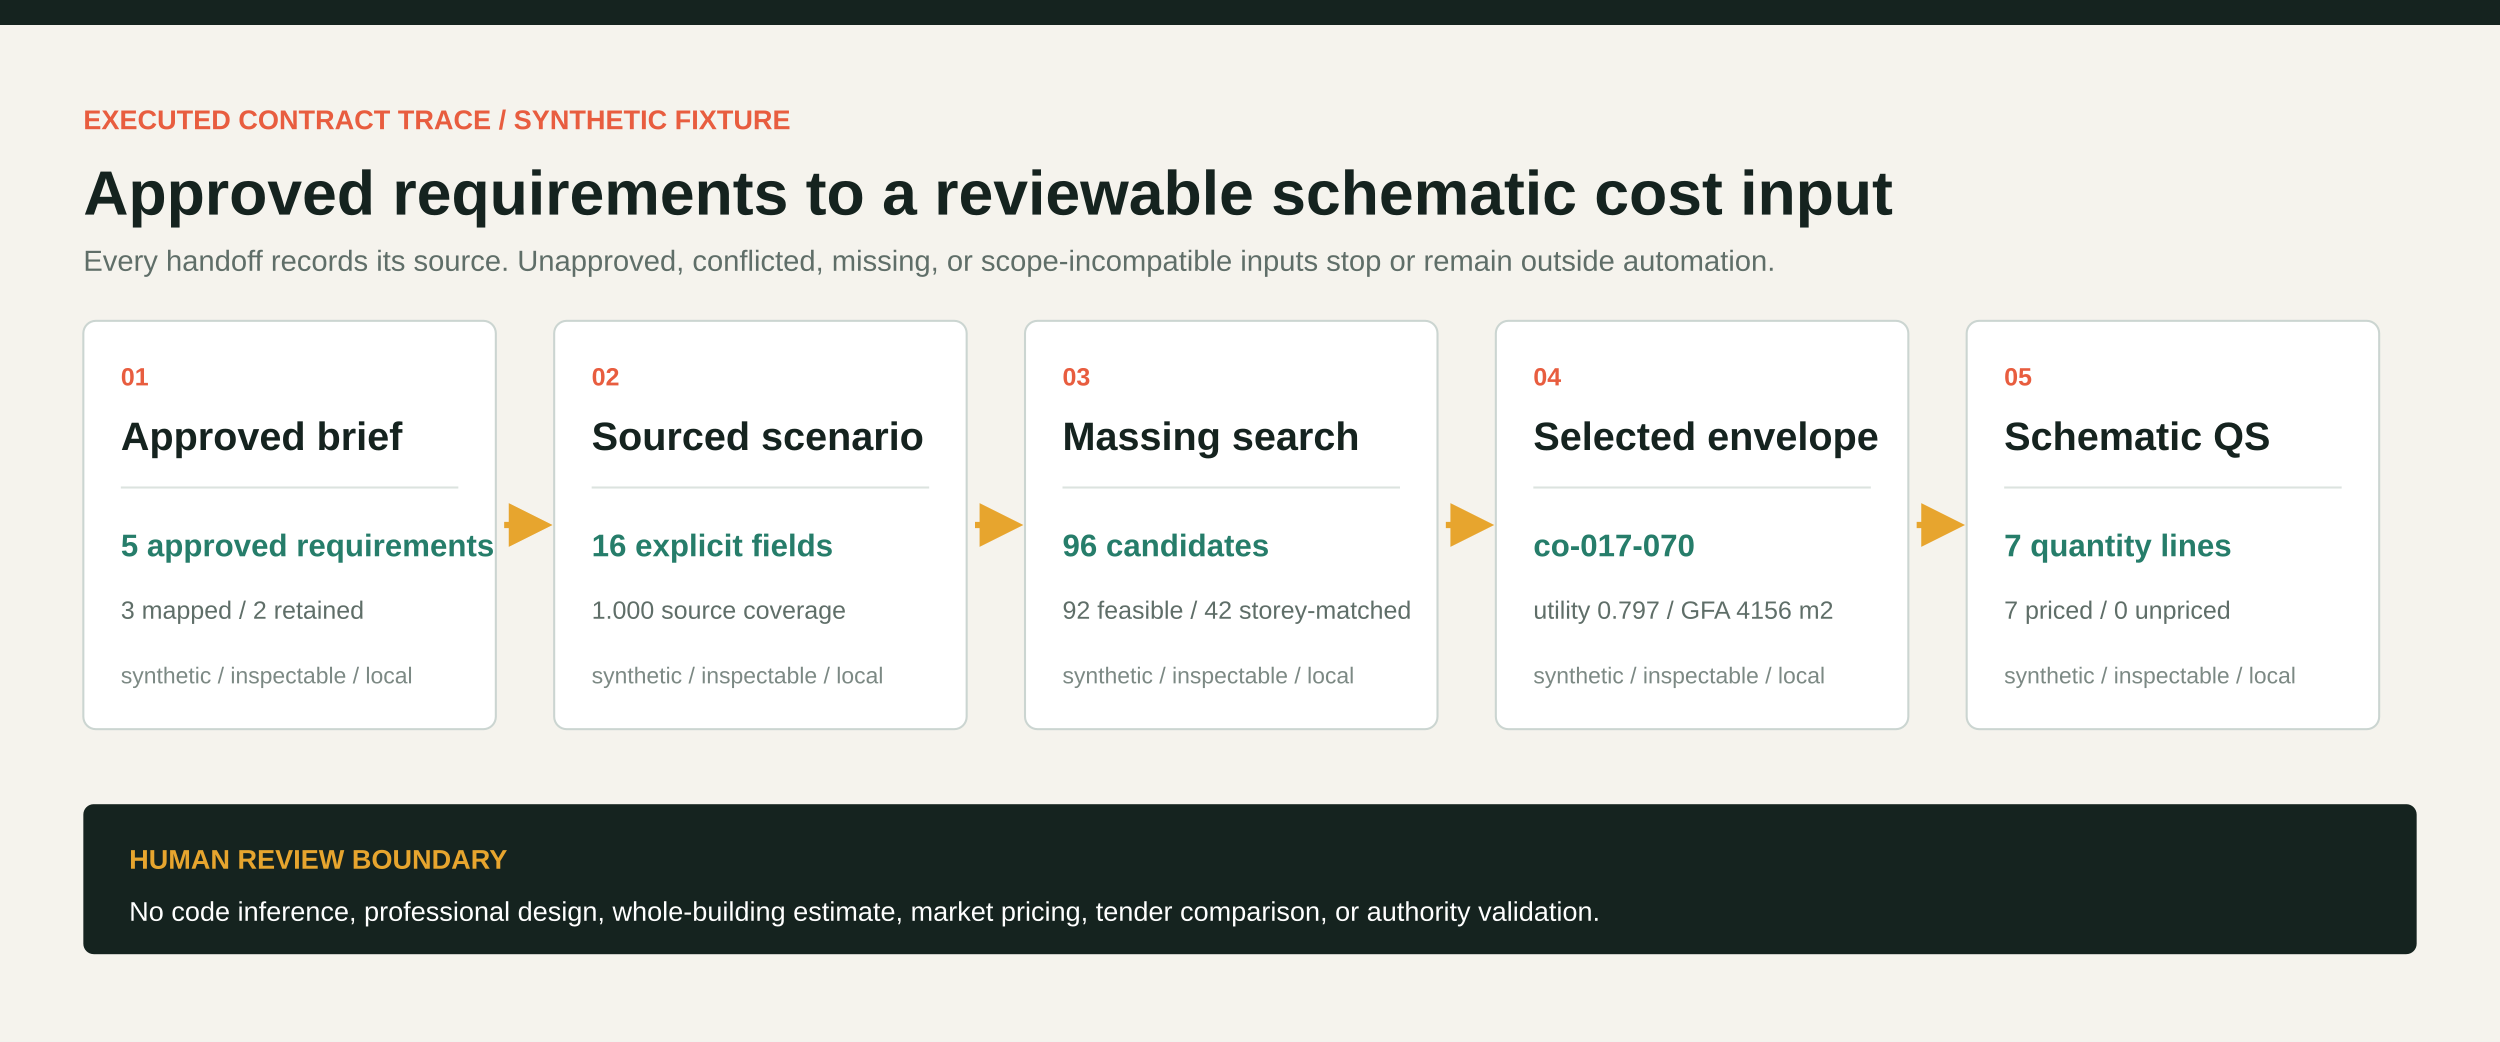
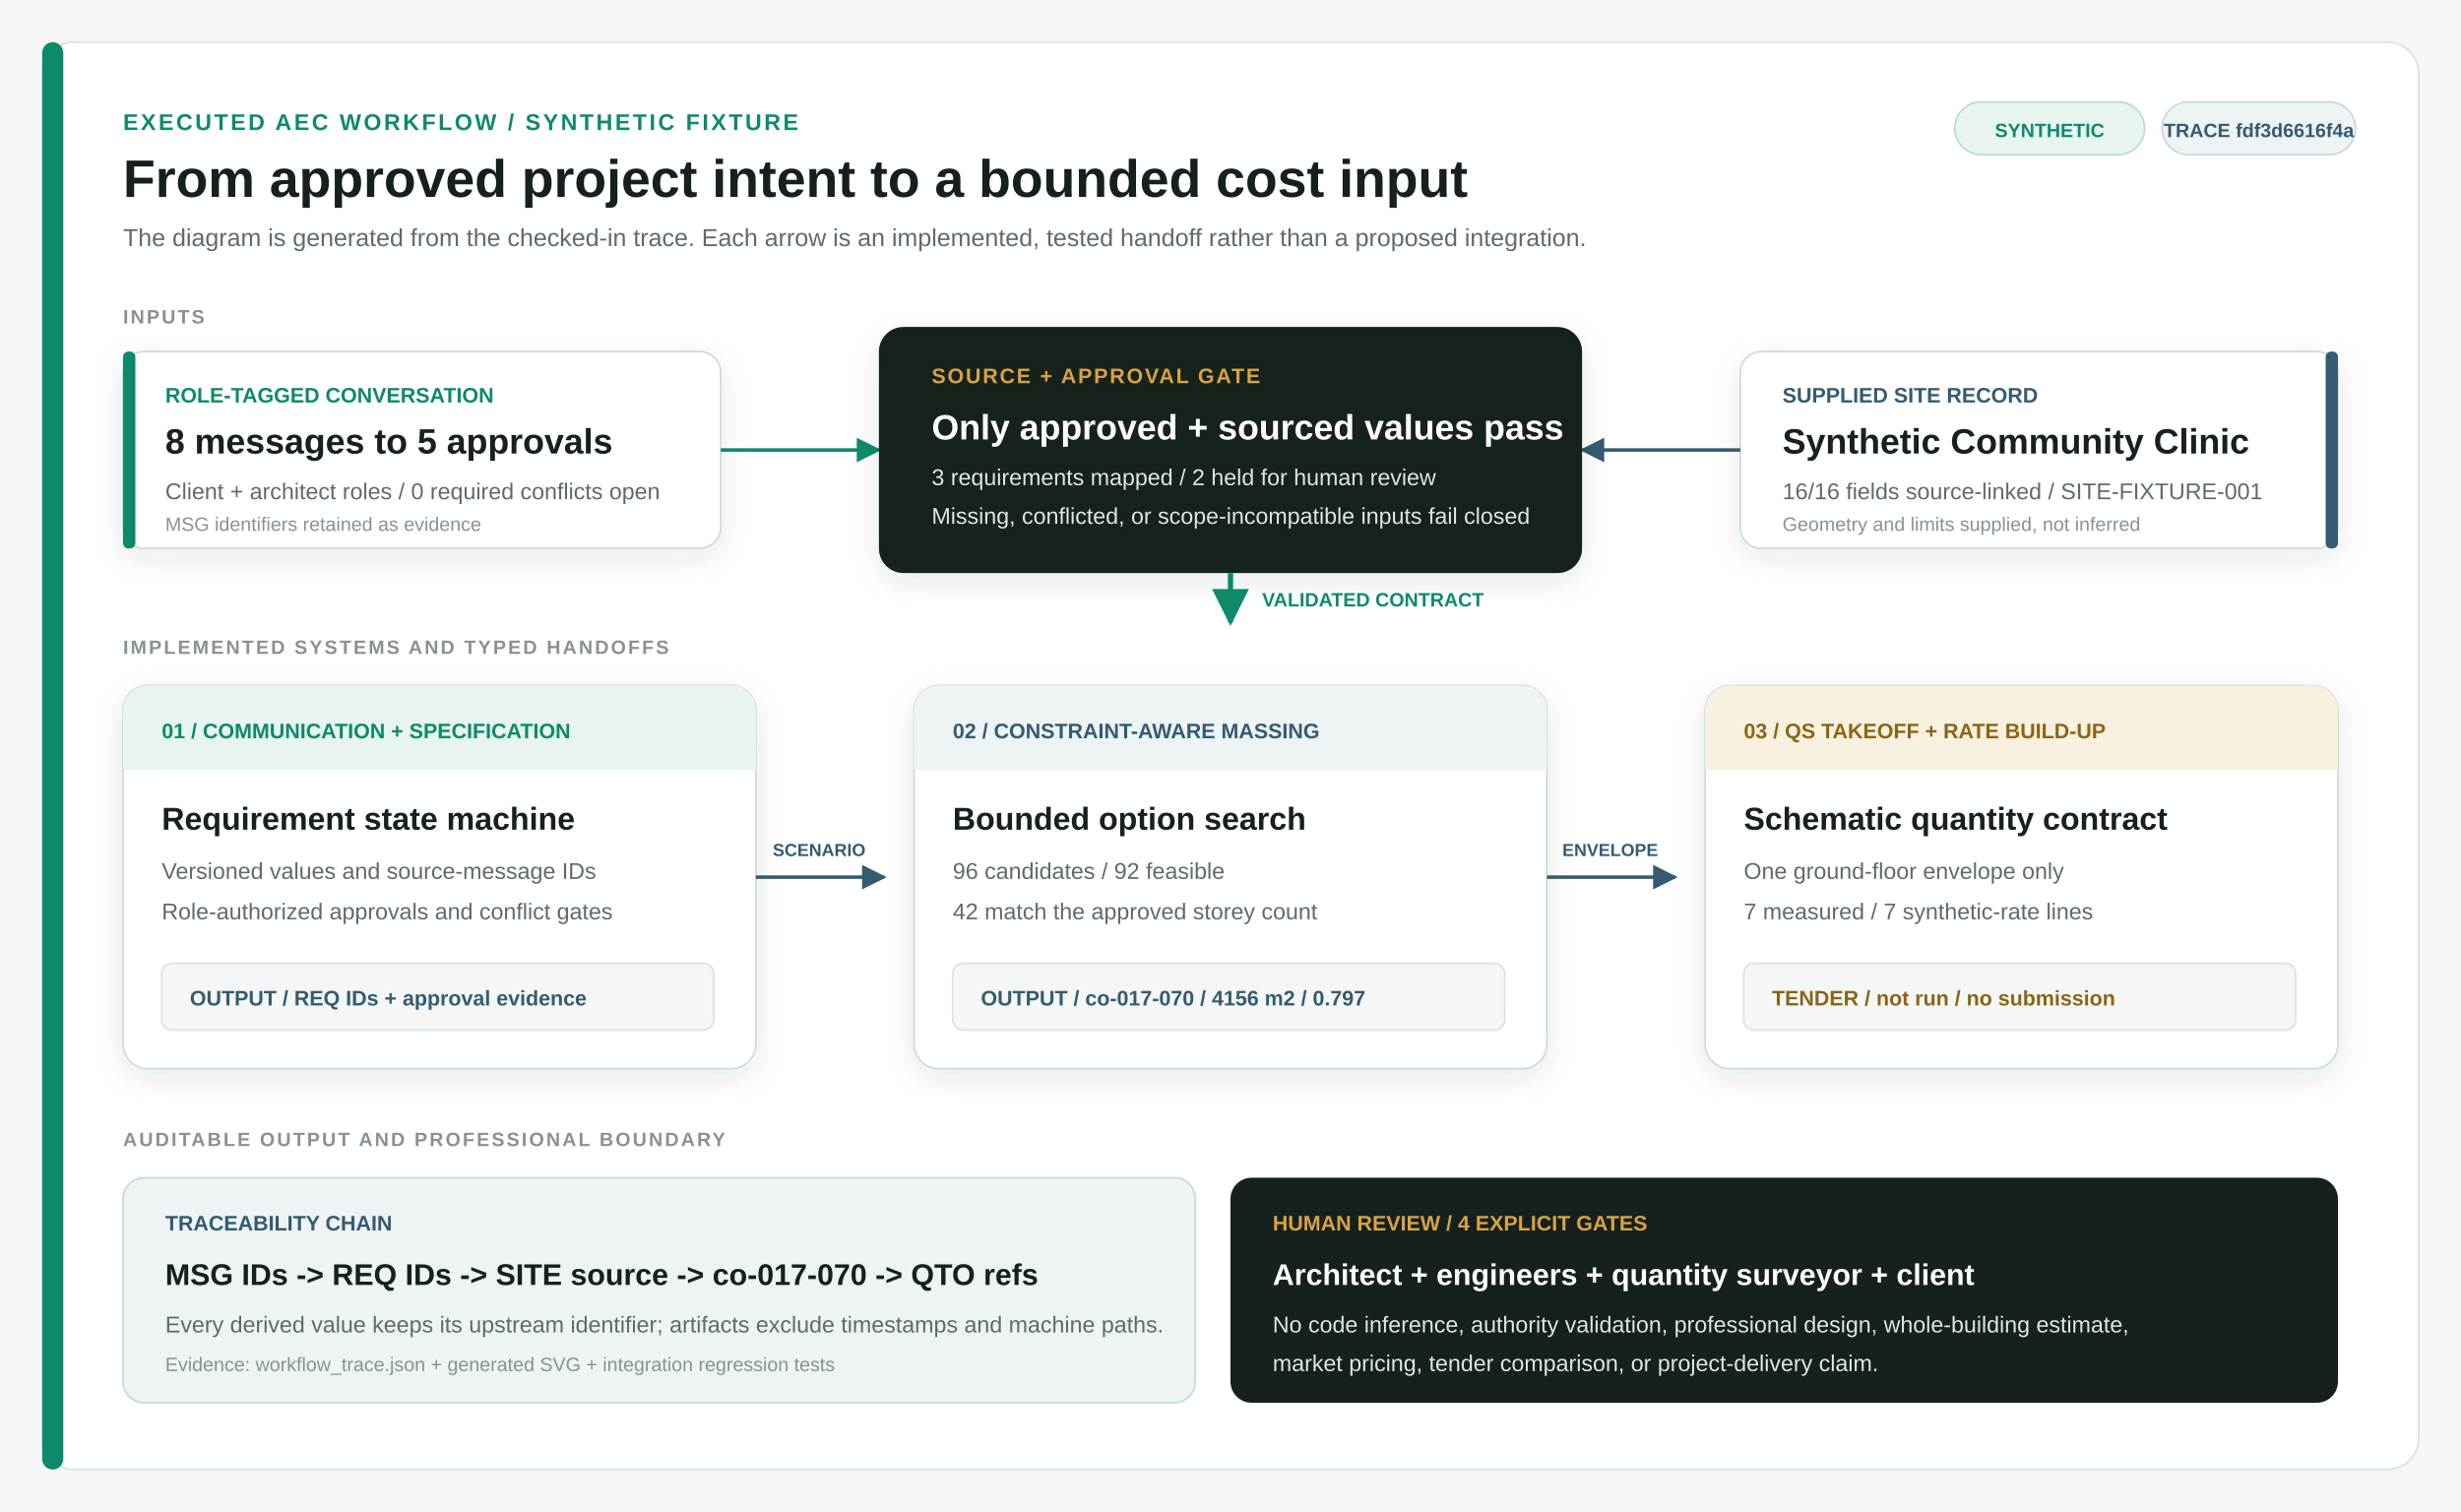
- <svg xmlns="http://www.w3.org/2000/svg" width="1200" height="500" viewBox="0 0 1200 500" role="img" aria-labelledby="title desc">
+ <svg xmlns="http://www.w3.org/2000/svg" width="1400" height="860" viewBox="0 0 1400 860" role="img" aria-labelledby="title desc">
  <defs>
-     <marker id="arrow" viewBox="0 0 10 10" refX="8" refY="5" markerWidth="7" markerHeight="7" orient="auto-start-reverse">
-       <path d="M 0 0 L 10 5 L 0 10 z" fill="#e7a52e" />
+     <filter id="shadow" x="-10%" y="-10%" width="120%" height="130%">
+       <feDropShadow dx="0" dy="5" stdDeviation="8" flood-color="#17352d" flood-opacity="0.10" />
+     </filter>
+     <marker id="arrow-green" viewBox="0 0 10 10" refX="9" refY="5" markerWidth="7" markerHeight="7" orient="auto-start-reverse">
+       <path d="M0,0 L10,5 L0,10 z" fill="#0e8a6b" />
+     </marker>
+     <marker id="arrow-blue" viewBox="0 0 10 10" refX="9" refY="5" markerWidth="7" markerHeight="7" orient="auto-start-reverse">
+       <path d="M0,0 L10,5 L0,10 z" fill="#345b70" />
    </marker>
  </defs>
-   <rect width="1200" height="500" fill="#f5f3ed" />
-   <rect x="0" y="0" width="1200" height="12" fill="#15231f" />
-   <text x="40" y="62" font-family="Arial, sans-serif" font-size="13" font-weight="700" fill="#e85d3f">EXECUTED CONTRACT TRACE / SYNTHETIC FIXTURE</text>
-   <text x="40" y="103" font-family="Arial, sans-serif" font-size="30" font-weight="700" fill="#15231f">Approved requirements to a reviewable schematic cost input</text>
-   <text x="40" y="130" font-family="Arial, sans-serif" font-size="14" fill="#5f6e68">Every handoff records its source. Unapproved, conflicted, missing, or scope-incompatible inputs stop or remain outside automation.</text>
-   <g transform="translate(40,154)">
-     <rect width="198" height="196" rx="6" fill="#ffffff" stroke="#cbd5d1" />
-     <text x="18" y="31" font-family="Arial, sans-serif" font-size="12" font-weight="700" fill="#e85d3f">01</text>
-     <text x="18" y="62" font-family="Arial, sans-serif" font-size="19" font-weight="700" fill="#15231f">Approved brief</text>
-     <line x1="18" y1="80" x2="180" y2="80" stroke="#dce3df" />
-     <text x="18" y="113" font-family="Arial, sans-serif" font-size="15" font-weight="700" fill="#267d6a">5 approved requirements</text>
-     <text x="18" y="143" font-family="Arial, sans-serif" font-size="12" fill="#5f6e68">3 mapped / 2 retained</text>
-     <text x="18" y="174" font-family="Arial, sans-serif" font-size="11" fill="#7c8984">synthetic / inspectable / local</text>
+   <rect width="1400" height="860" fill="#f4f7f6" />
+   <rect x="24" y="24" width="1352" height="812" rx="18" fill="#ffffff" stroke="#d9e4df" />
+   <rect x="24" y="24" width="12" height="812" rx="6" fill="#0e8a6b" />
+   <text x="70" y="74" font-family="Arial, sans-serif" font-size="13" font-weight="700" letter-spacing="1.4" fill="#0e8a6b">EXECUTED AEC WORKFLOW / SYNTHETIC FIXTURE</text>
+   <text x="70" y="112" font-family="Arial, sans-serif" font-size="30" font-weight="700" fill="#16201d">From approved project intent to a bounded cost input</text>
+   <text x="70" y="140" font-family="Arial, sans-serif" font-size="14" fill="#5d6c66">The diagram is generated from the checked-in trace. Each arrow is an implemented, tested handoff rather than a proposed integration.</text>
+   <rect x="1112" y="58" width="108" height="30" rx="15" fill="#e8f4ef" stroke="#b9ddcf" />
+   <text x="1166" y="78" text-anchor="middle" font-family="Arial, sans-serif" font-size="11" font-weight="700" fill="#0e8a6b">SYNTHETIC</text>
+   <rect x="1230" y="58" width="110" height="30" rx="15" fill="#eef3f6" stroke="#c9d7df" />
+   <text x="1285" y="78" text-anchor="middle" font-family="Arial, sans-serif" font-size="11" font-weight="700" fill="#345b70">TRACE fdf3d6616f4a</text>
+   <text x="70" y="184" font-family="Arial, sans-serif" font-size="11" font-weight="700" letter-spacing="1.2" fill="#87938e">INPUTS</text>
+   <g filter="url(#shadow)">
+     <rect x="70" y="200" width="340" height="112" rx="12" fill="#ffffff" stroke="#cddbd5" />
+     <rect x="70" y="200" width="7" height="112" rx="3" fill="#0e8a6b" />
+     <text x="94" y="229" font-family="Arial, sans-serif" font-size="12" font-weight="700" fill="#0e8a6b">ROLE-TAGGED CONVERSATION</text>
+     <text x="94" y="258" font-family="Arial, sans-serif" font-size="20" font-weight="700" fill="#16201d">8 messages to 5 approvals</text>
+     <text x="94" y="284" font-family="Arial, sans-serif" font-size="13" fill="#5d6c66">Client + architect roles / 0 required conflicts open</text>
+     <text x="94" y="302" font-family="Arial, sans-serif" font-size="11" fill="#87938e">MSG identifiers retained as evidence</text>
  </g>
-   <path d="M 242 252 H 261" stroke="#e7a52e" stroke-width="3" marker-end="url(#arrow)" />
-   <g transform="translate(266,154)">
-     <rect width="198" height="196" rx="6" fill="#ffffff" stroke="#cbd5d1" />
-     <text x="18" y="31" font-family="Arial, sans-serif" font-size="12" font-weight="700" fill="#e85d3f">02</text>
-     <text x="18" y="62" font-family="Arial, sans-serif" font-size="19" font-weight="700" fill="#15231f">Sourced scenario</text>
-     <line x1="18" y1="80" x2="180" y2="80" stroke="#dce3df" />
-     <text x="18" y="113" font-family="Arial, sans-serif" font-size="15" font-weight="700" fill="#267d6a">16 explicit fields</text>
-     <text x="18" y="143" font-family="Arial, sans-serif" font-size="12" fill="#5f6e68">1.000 source coverage</text>
-     <text x="18" y="174" font-family="Arial, sans-serif" font-size="11" fill="#7c8984">synthetic / inspectable / local</text>
+   <g filter="url(#shadow)">
+     <rect x="990" y="200" width="340" height="112" rx="12" fill="#ffffff" stroke="#cddbd5" />
+     <rect x="1323" y="200" width="7" height="112" rx="3" fill="#345b70" />
+     <text x="1014" y="229" font-family="Arial, sans-serif" font-size="12" font-weight="700" fill="#345b70">SUPPLIED SITE RECORD</text>
+     <text x="1014" y="258" font-family="Arial, sans-serif" font-size="20" font-weight="700" fill="#16201d">Synthetic Community Clinic</text>
+     <text x="1014" y="284" font-family="Arial, sans-serif" font-size="13" fill="#5d6c66">16/16 fields source-linked / SITE-FIXTURE-001</text>
+     <text x="1014" y="302" font-family="Arial, sans-serif" font-size="11" fill="#87938e">Geometry and limits supplied, not inferred</text>
  </g>
-   <path d="M 468 252 H 487" stroke="#e7a52e" stroke-width="3" marker-end="url(#arrow)" />
-   <g transform="translate(492,154)">
-     <rect width="198" height="196" rx="6" fill="#ffffff" stroke="#cbd5d1" />
-     <text x="18" y="31" font-family="Arial, sans-serif" font-size="12" font-weight="700" fill="#e85d3f">03</text>
-     <text x="18" y="62" font-family="Arial, sans-serif" font-size="19" font-weight="700" fill="#15231f">Massing search</text>
-     <line x1="18" y1="80" x2="180" y2="80" stroke="#dce3df" />
-     <text x="18" y="113" font-family="Arial, sans-serif" font-size="15" font-weight="700" fill="#267d6a">96 candidates</text>
-     <text x="18" y="143" font-family="Arial, sans-serif" font-size="12" fill="#5f6e68">92 feasible / 42 storey-matched</text>
-     <text x="18" y="174" font-family="Arial, sans-serif" font-size="11" fill="#7c8984">synthetic / inspectable / local</text>
+   <path d="M410 256 H500" fill="none" stroke="#0e8a6b" stroke-width="2" marker-end="url(#arrow-green)" />
+   <path d="M990 256 H900" fill="none" stroke="#345b70" stroke-width="2" marker-end="url(#arrow-blue)" />
+   <g filter="url(#shadow)">
+     <rect x="500" y="186" width="400" height="140" rx="14" fill="#16201d" />
+     <text x="530" y="218" font-family="Arial, sans-serif" font-size="12" font-weight="700" letter-spacing="1" fill="#d7a441">SOURCE + APPROVAL GATE</text>
+     <text x="530" y="250" font-family="Arial, sans-serif" font-size="20" font-weight="700" fill="#ffffff">Only approved + sourced values pass</text>
+     <text x="530" y="276" font-family="Arial, sans-serif" font-size="13" fill="#dce7e2">3 requirements mapped / 2 held for human review</text>
+     <text x="530" y="298" font-family="Arial, sans-serif" font-size="13" fill="#dce7e2">Missing, conflicted, or scope-incompatible inputs fail closed</text>
  </g>
-   <path d="M 694 252 H 713" stroke="#e7a52e" stroke-width="3" marker-end="url(#arrow)" />
-   <g transform="translate(718,154)">
-     <rect width="198" height="196" rx="6" fill="#ffffff" stroke="#cbd5d1" />
-     <text x="18" y="31" font-family="Arial, sans-serif" font-size="12" font-weight="700" fill="#e85d3f">04</text>
-     <text x="18" y="62" font-family="Arial, sans-serif" font-size="19" font-weight="700" fill="#15231f">Selected envelope</text>
-     <line x1="18" y1="80" x2="180" y2="80" stroke="#dce3df" />
-     <text x="18" y="113" font-family="Arial, sans-serif" font-size="15" font-weight="700" fill="#267d6a">co-017-070</text>
-     <text x="18" y="143" font-family="Arial, sans-serif" font-size="12" fill="#5f6e68">utility 0.797 / GFA 4156 m2</text>
-     <text x="18" y="174" font-family="Arial, sans-serif" font-size="11" fill="#7c8984">synthetic / inspectable / local</text>
+   <path d="M700 326 V354" fill="none" stroke="#0e8a6b" stroke-width="3" marker-end="url(#arrow-green)" />
+   <text x="718" y="345" font-family="Arial, sans-serif" font-size="11" font-weight="700" fill="#0e8a6b">VALIDATED CONTRACT</text>
+   <text x="70" y="372" font-family="Arial, sans-serif" font-size="11" font-weight="700" letter-spacing="1.2" fill="#87938e">IMPLEMENTED SYSTEMS AND TYPED HANDOFFS</text>
+   <g filter="url(#shadow)">
+     <rect x="70" y="390" width="360" height="218" rx="14" fill="#ffffff" stroke="#cddbd5" />
+     <rect x="70" y="390" width="360" height="48" rx="14" fill="#e8f4ef" />
+     <rect x="70" y="424" width="360" height="14" fill="#e8f4ef" />
+     <text x="92" y="420" font-family="Arial, sans-serif" font-size="12" font-weight="700" fill="#0e8a6b">01 / COMMUNICATION + SPECIFICATION</text>
+     <text x="92" y="472" font-family="Arial, sans-serif" font-size="18" font-weight="700" fill="#16201d">Requirement state machine</text>
+     <text x="92" y="500" font-family="Arial, sans-serif" font-size="13" fill="#5d6c66">Versioned values and source-message IDs</text>
+     <text x="92" y="523" font-family="Arial, sans-serif" font-size="13" fill="#5d6c66">Role-authorized approvals and conflict gates</text>
+     <rect x="92" y="548" width="314" height="38" rx="6" fill="#f4f7f6" stroke="#d9e4df" />
+     <text x="108" y="572" font-family="Arial, sans-serif" font-size="12" font-weight="700" fill="#345b70">OUTPUT / REQ IDs + approval evidence</text>
  </g>
-   <path d="M 920 252 H 939" stroke="#e7a52e" stroke-width="3" marker-end="url(#arrow)" />
-   <g transform="translate(944,154)">
-     <rect width="198" height="196" rx="6" fill="#ffffff" stroke="#cbd5d1" />
-     <text x="18" y="31" font-family="Arial, sans-serif" font-size="12" font-weight="700" fill="#e85d3f">05</text>
-     <text x="18" y="62" font-family="Arial, sans-serif" font-size="19" font-weight="700" fill="#15231f">Schematic QS</text>
-     <line x1="18" y1="80" x2="180" y2="80" stroke="#dce3df" />
-     <text x="18" y="113" font-family="Arial, sans-serif" font-size="15" font-weight="700" fill="#267d6a">7 quantity lines</text>
-     <text x="18" y="143" font-family="Arial, sans-serif" font-size="12" fill="#5f6e68">7 priced / 0 unpriced</text>
-     <text x="18" y="174" font-family="Arial, sans-serif" font-size="11" fill="#7c8984">synthetic / inspectable / local</text>
+   <path d="M430 499 H503" fill="none" stroke="#345b70" stroke-width="2" marker-end="url(#arrow-blue)" />
+   <text x="466" y="487" text-anchor="middle" font-family="Arial, sans-serif" font-size="10" font-weight="700" fill="#345b70">SCENARIO</text>
+   <g filter="url(#shadow)">
+     <rect x="520" y="390" width="360" height="218" rx="14" fill="#ffffff" stroke="#cddbd5" />
+     <rect x="520" y="390" width="360" height="48" rx="14" fill="#eef3f6" />
+     <rect x="520" y="424" width="360" height="14" fill="#eef3f6" />
+     <text x="542" y="420" font-family="Arial, sans-serif" font-size="12" font-weight="700" fill="#345b70">02 / CONSTRAINT-AWARE MASSING</text>
+     <text x="542" y="472" font-family="Arial, sans-serif" font-size="18" font-weight="700" fill="#16201d">Bounded option search</text>
+     <text x="542" y="500" font-family="Arial, sans-serif" font-size="13" fill="#5d6c66">96 candidates / 92 feasible</text>
+     <text x="542" y="523" font-family="Arial, sans-serif" font-size="13" fill="#5d6c66">42 match the approved storey count</text>
+     <rect x="542" y="548" width="314" height="38" rx="6" fill="#f4f7f6" stroke="#d9e4df" />
+     <text x="558" y="572" font-family="Arial, sans-serif" font-size="12" font-weight="700" fill="#345b70">OUTPUT / co-017-070 / 4156 m2 / 0.797</text>
  </g>
-   <rect x="40" y="386" width="1120" height="72" rx="5" fill="#15231f" />
-   <text x="62" y="417" font-family="Arial, sans-serif" font-size="13" font-weight="700" fill="#e7a52e">HUMAN REVIEW BOUNDARY</text>
-   <text x="62" y="442" font-family="Arial, sans-serif" font-size="13" fill="#ffffff">No code inference, professional design, whole-building estimate, market pricing, tender comparison, or authority validation.</text>
+   <path d="M880 499 H953" fill="none" stroke="#345b70" stroke-width="2" marker-end="url(#arrow-blue)" />
+   <text x="916" y="487" text-anchor="middle" font-family="Arial, sans-serif" font-size="10" font-weight="700" fill="#345b70">ENVELOPE</text>
+   <g filter="url(#shadow)">
+     <rect x="970" y="390" width="360" height="218" rx="14" fill="#ffffff" stroke="#cddbd5" />
+     <rect x="970" y="390" width="360" height="48" rx="14" fill="#f8f1df" />
+     <rect x="970" y="424" width="360" height="14" fill="#f8f1df" />
+     <text x="992" y="420" font-family="Arial, sans-serif" font-size="12" font-weight="700" fill="#8a6516">03 / QS TAKEOFF + RATE BUILD-UP</text>
+     <text x="992" y="472" font-family="Arial, sans-serif" font-size="18" font-weight="700" fill="#16201d">Schematic quantity contract</text>
+     <text x="992" y="500" font-family="Arial, sans-serif" font-size="13" fill="#5d6c66">One ground-floor envelope only</text>
+     <text x="992" y="523" font-family="Arial, sans-serif" font-size="13" fill="#5d6c66">7 measured / 7 synthetic-rate lines</text>
+     <rect x="992" y="548" width="314" height="38" rx="6" fill="#f4f7f6" stroke="#d9e4df" />
+     <text x="1008" y="572" font-family="Arial, sans-serif" font-size="12" font-weight="700" fill="#8a6516">TENDER / not run / no submission</text>
+   </g>
+   <text x="70" y="652" font-family="Arial, sans-serif" font-size="11" font-weight="700" letter-spacing="1.2" fill="#87938e">AUDITABLE OUTPUT AND PROFESSIONAL BOUNDARY</text>
+   <rect x="70" y="670" width="610" height="128" rx="12" fill="#eef3f6" stroke="#c9d7df" />
+   <text x="94" y="700" font-family="Arial, sans-serif" font-size="12" font-weight="700" fill="#345b70">TRACEABILITY CHAIN</text>
+   <text x="94" y="731" font-family="Arial, sans-serif" font-size="17" font-weight="700" fill="#16201d">MSG IDs  -&gt;  REQ IDs  -&gt;  SITE source  -&gt;  co-017-070  -&gt;  QTO refs</text>
+   <text x="94" y="758" font-family="Arial, sans-serif" font-size="13" fill="#5d6c66">Every derived value keeps its upstream identifier; artifacts exclude timestamps and machine paths.</text>
+   <text x="94" y="780" font-family="Arial, sans-serif" font-size="11" fill="#87938e">Evidence: workflow_trace.json + generated SVG + integration regression tests</text>
+   <rect x="700" y="670" width="630" height="128" rx="12" fill="#16201d" />
+   <text x="724" y="700" font-family="Arial, sans-serif" font-size="12" font-weight="700" fill="#d7a441">HUMAN REVIEW / 4 EXPLICIT GATES</text>
+   <text x="724" y="731" font-family="Arial, sans-serif" font-size="17" font-weight="700" fill="#ffffff">Architect + engineers + quantity surveyor + client</text>
+   <text x="724" y="758" font-family="Arial, sans-serif" font-size="13" fill="#dce7e2">No code inference, authority validation, professional design, whole-building estimate,</text>
+   <text x="724" y="780" font-family="Arial, sans-serif" font-size="13" fill="#dce7e2">market pricing, tender comparison, or project-delivery claim.</text>
</svg>
